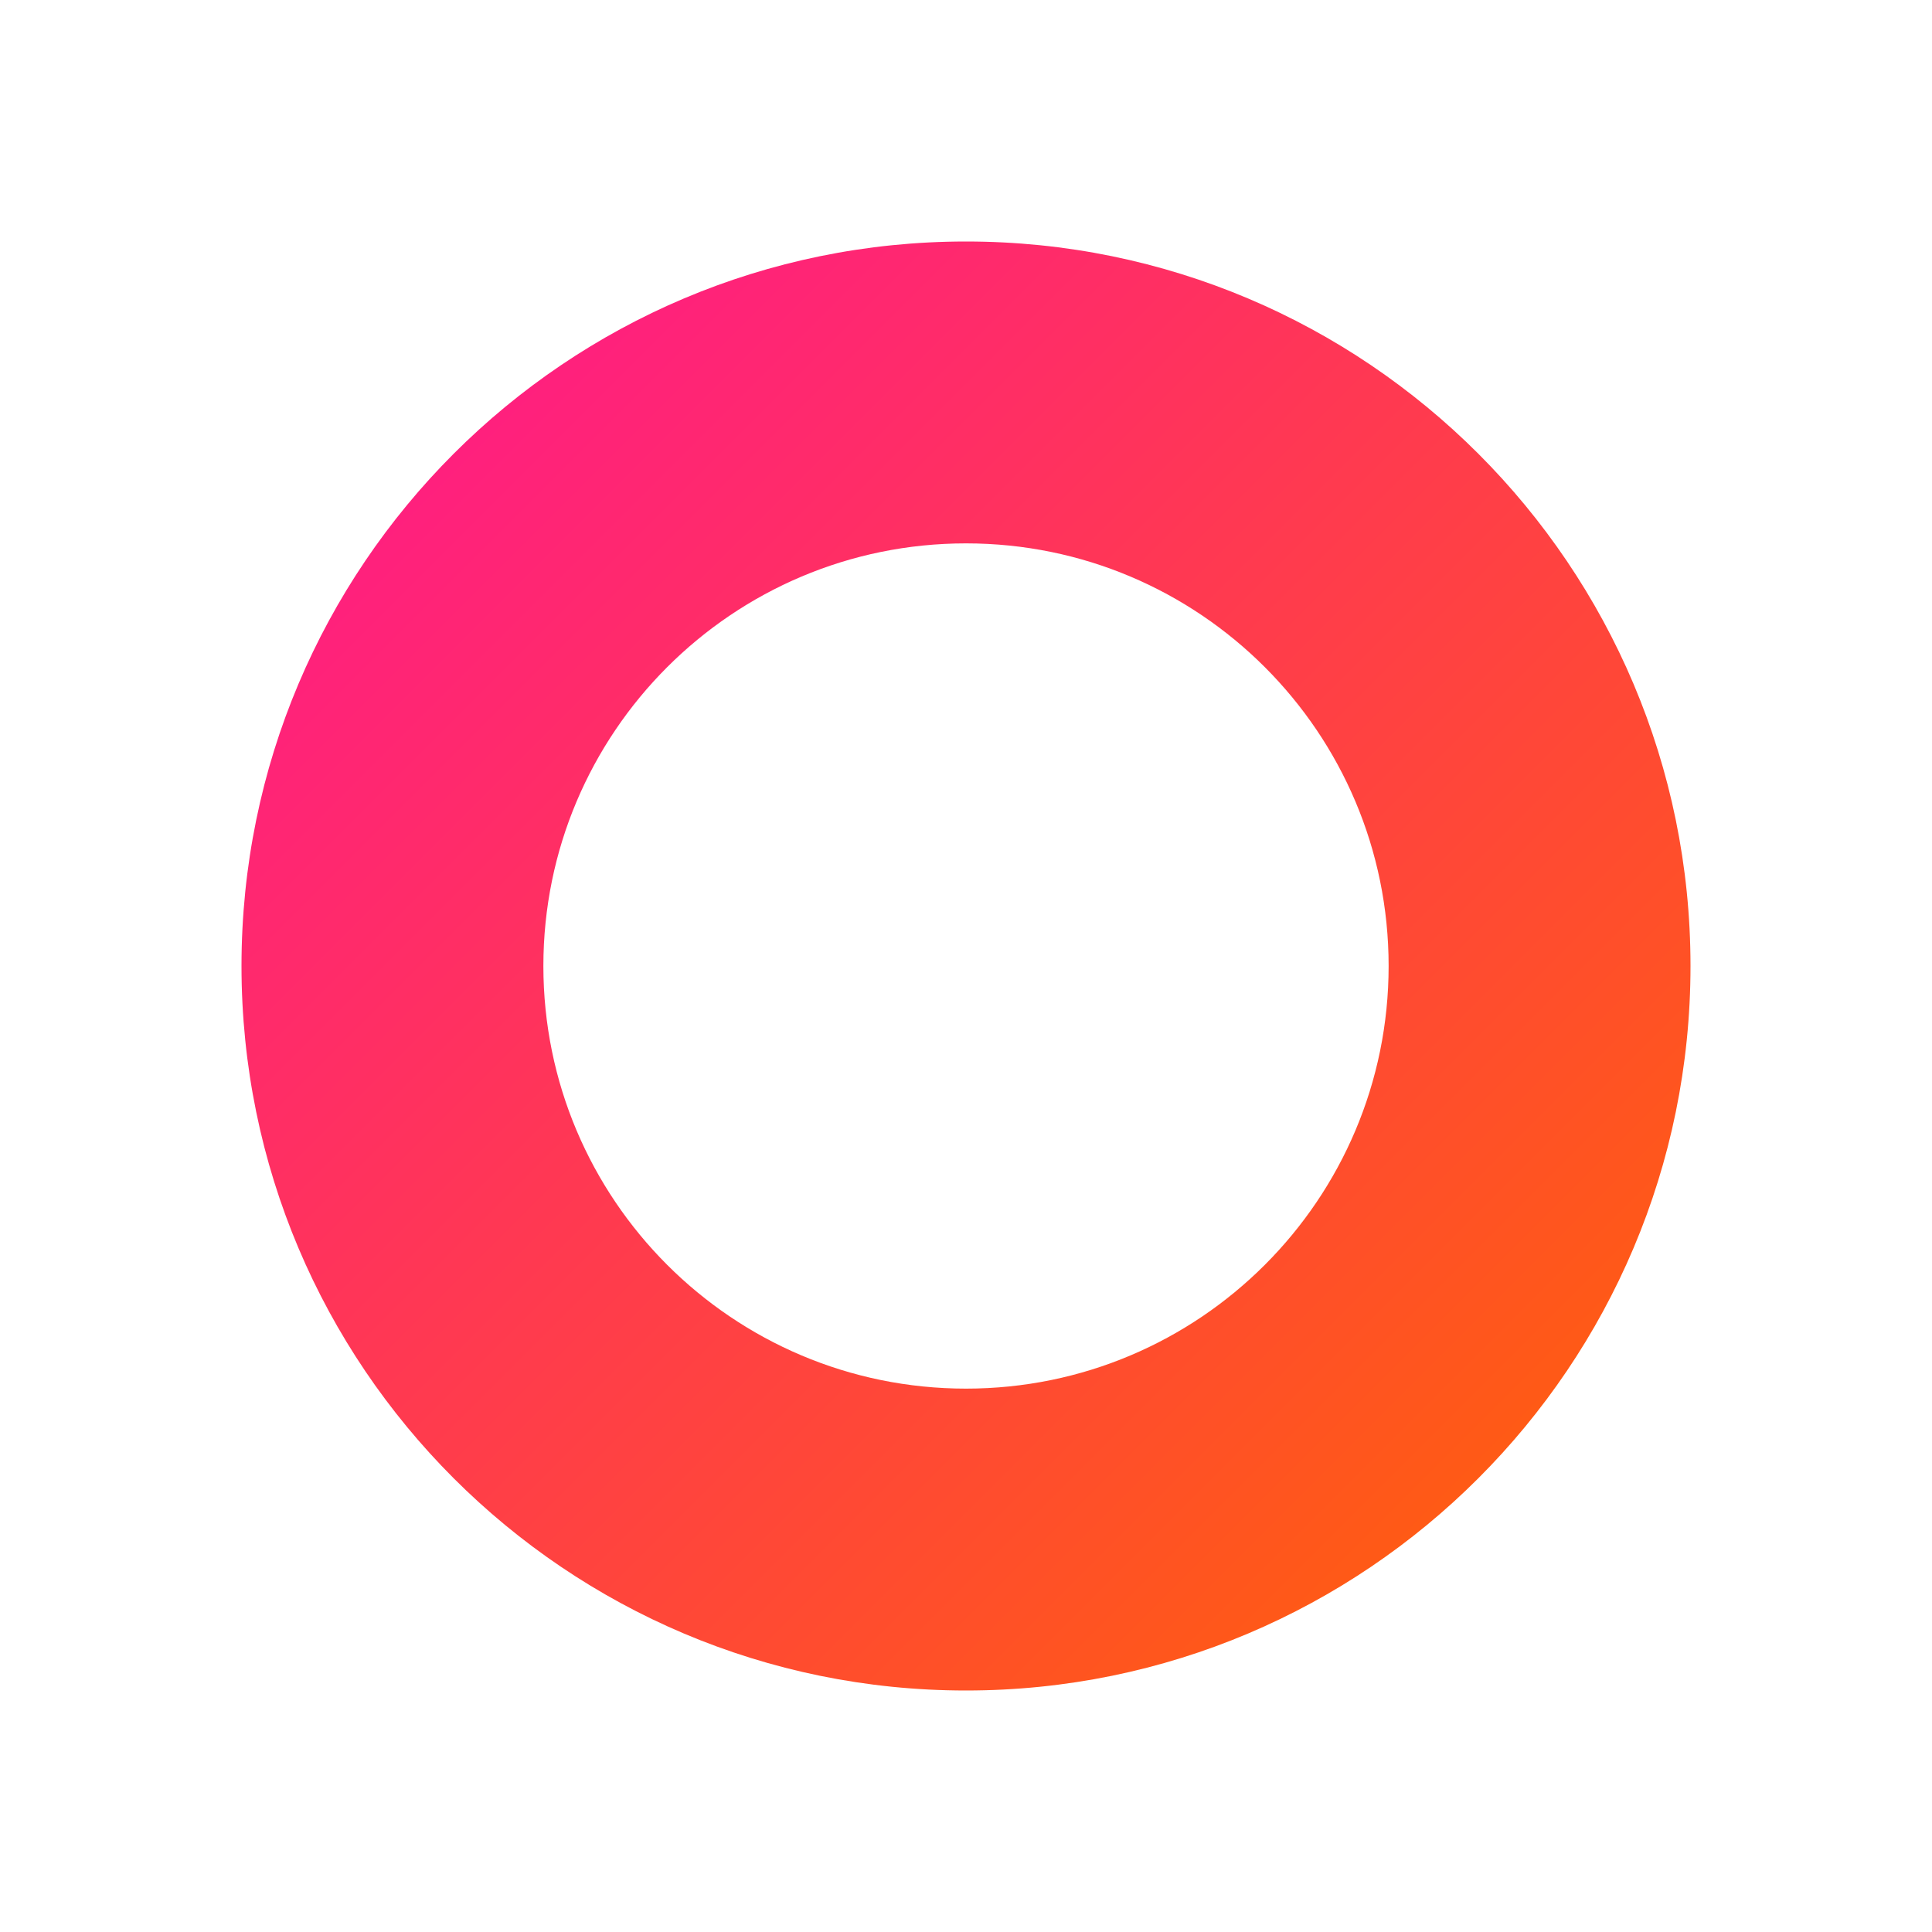
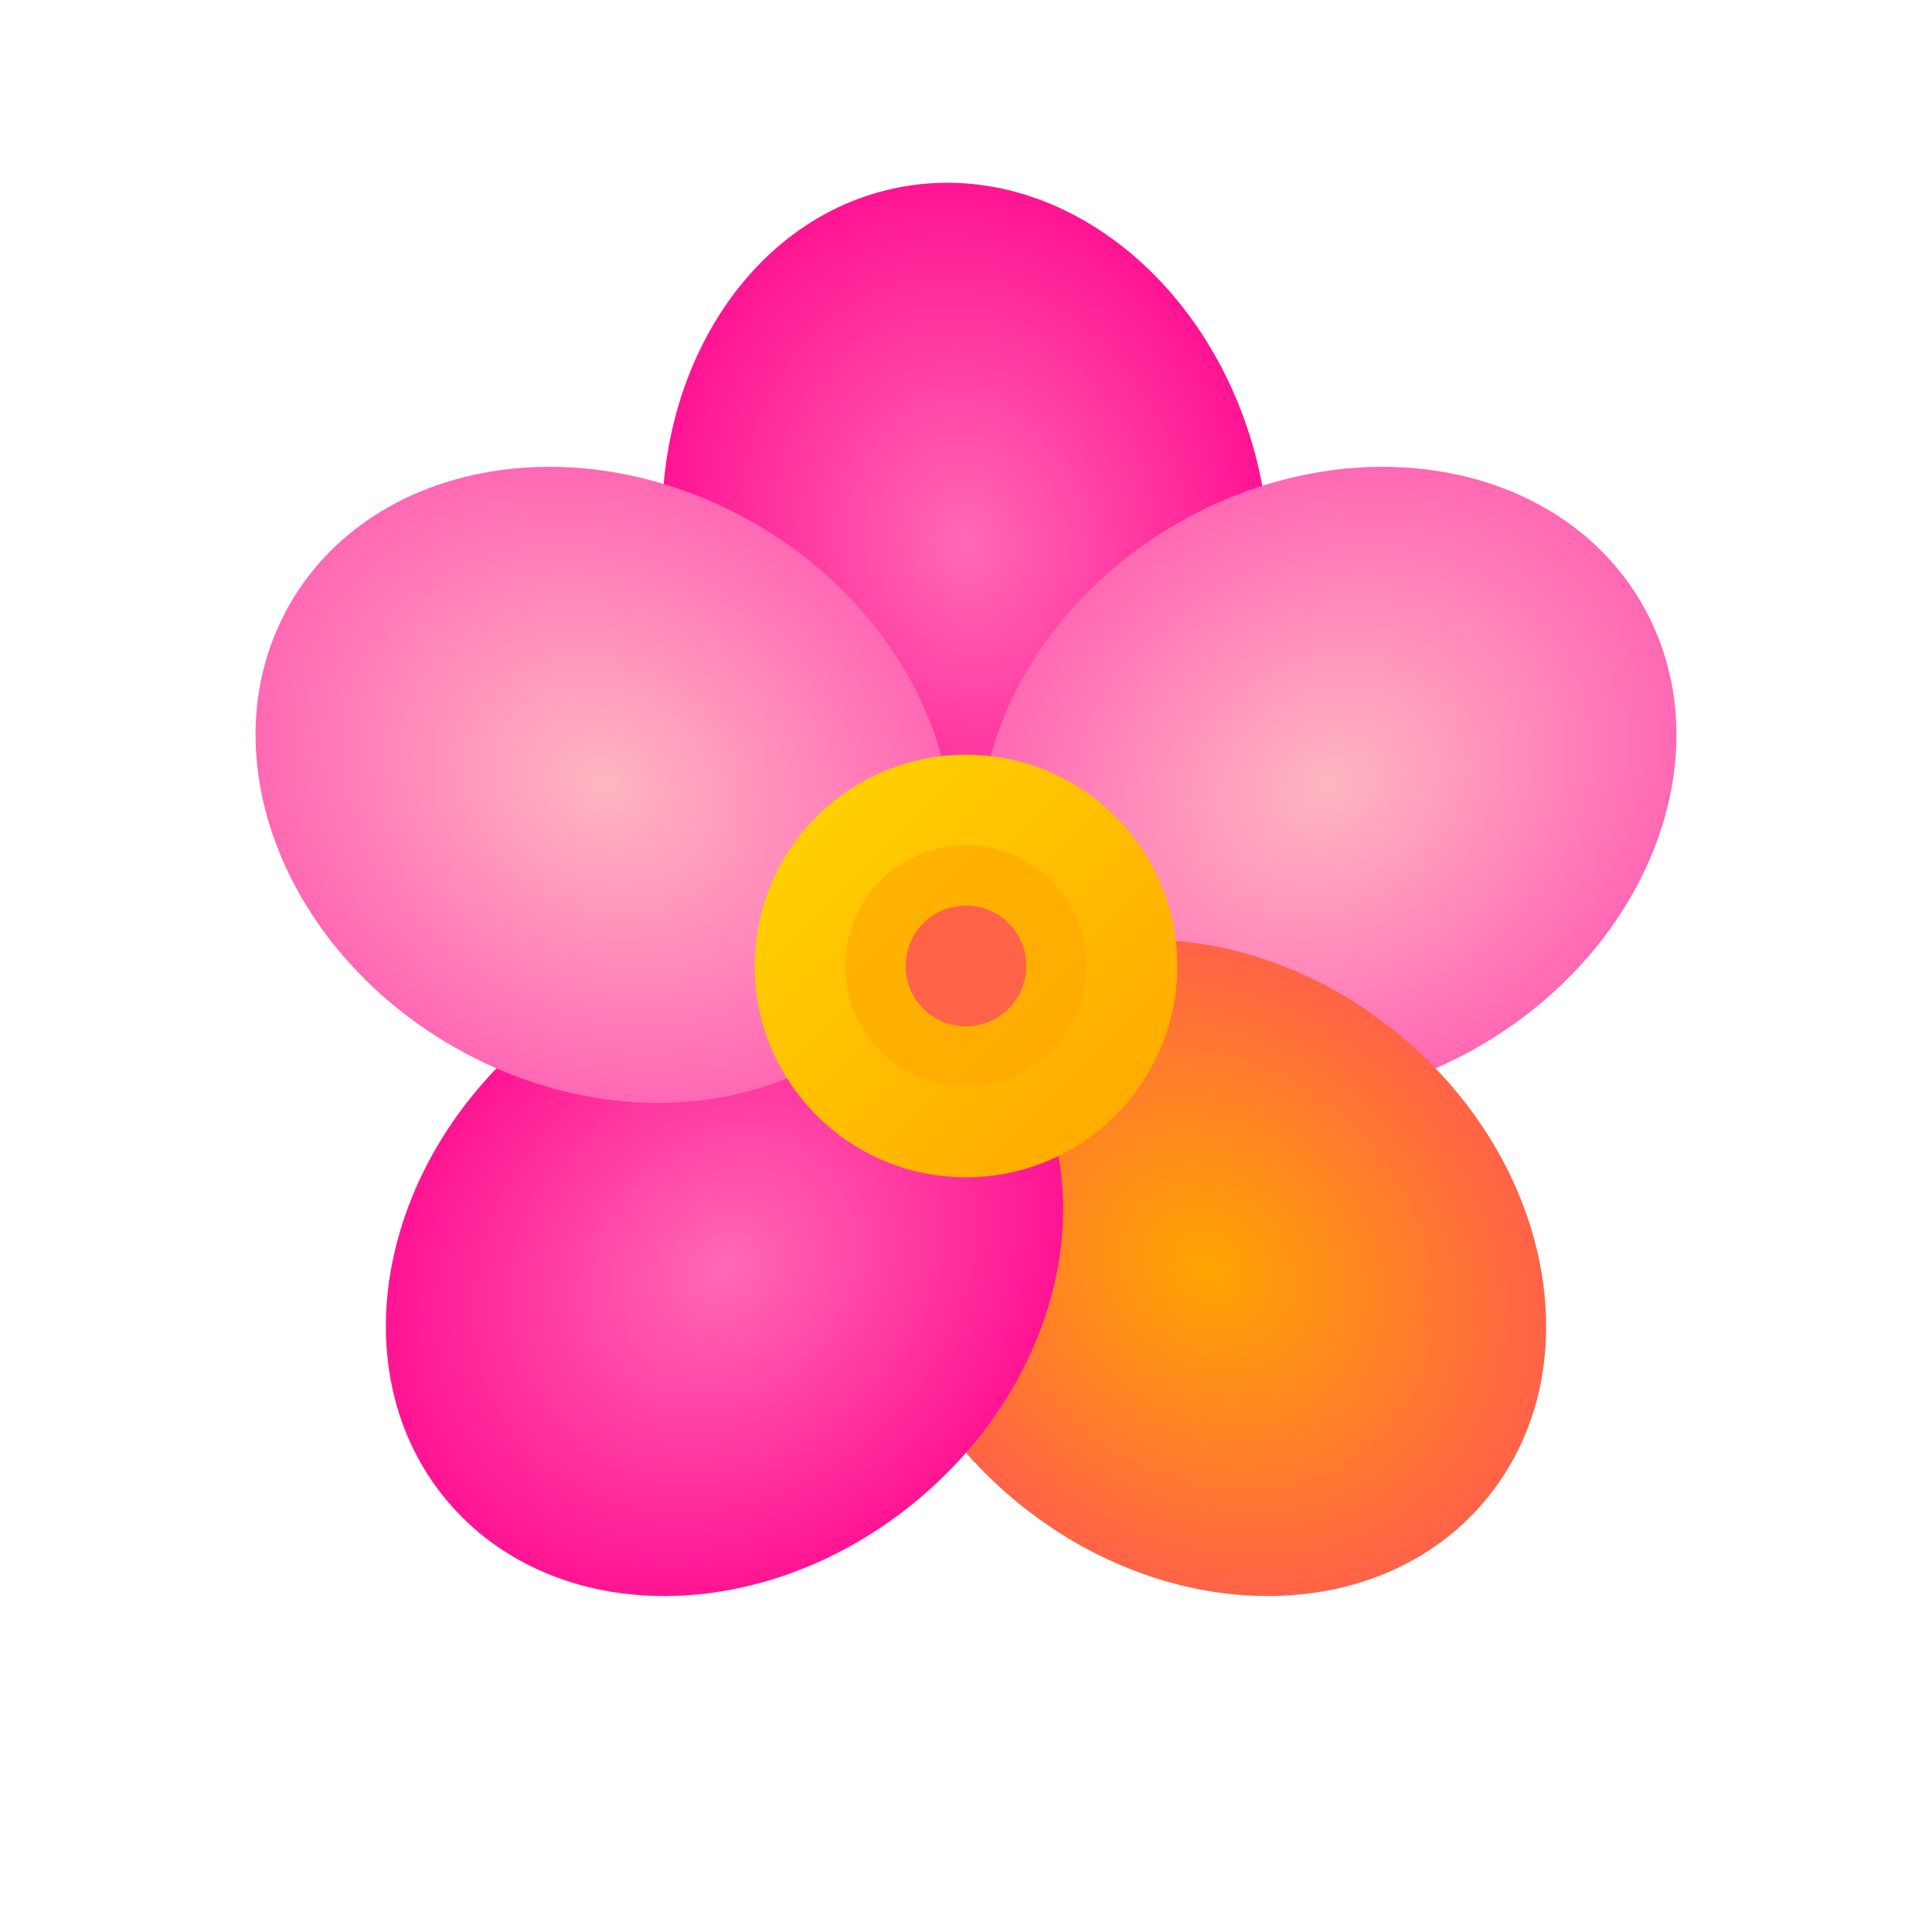
<svg xmlns="http://www.w3.org/2000/svg" width="32" height="32" viewBox="0 0 32 32" fill="none">
  <defs>
-     <linearGradient id="faviconGradient" x1="0%" y1="0%" x2="100%" y2="100%">
-       <stop offset="0%" style="stop-color:#FF1493;stop-opacity:1" />
-       <stop offset="100%" style="stop-color:#FF6600;stop-opacity:1" />
+     <radialGradient id="petalGrad1" cx="50%" cy="50%" r="50%">
+       <stop offset="0%" style="stop-color:#FF69B4;stop-opacity:1" />
+       <stop offset="100%" style="stop-color:#FF1493;stop-opacity:1" />
+     </radialGradient>
+     <radialGradient id="petalGrad2" cx="50%" cy="50%" r="50%">
+       <stop offset="0%" style="stop-color:#FFB6C1;stop-opacity:1" />
+       <stop offset="100%" style="stop-color:#FF69B4;stop-opacity:1" />
+     </radialGradient>
+     <radialGradient id="petalGrad3" cx="50%" cy="50%" r="50%">
+       <stop offset="0%" style="stop-color:#FFA500;stop-opacity:1" />
+       <stop offset="100%" style="stop-color:#FF6347;stop-opacity:1" />
+     </radialGradient>
+     <linearGradient id="centerGrad" x1="0%" y1="0%" x2="100%" y2="100%">
+       <stop offset="0%" style="stop-color:#FFD700;stop-opacity:1" />
+       <stop offset="100%" style="stop-color:#FFA500;stop-opacity:1" />
    </linearGradient>
  </defs>
-   <path d="M 16 4             A 12 12 0 1 1 16 28            A 12 12 0 1 1 16 4            M 16 9            A 7 7 0 1 0 16 23            A 7 7 0 1 0 16 9 Z" fill="url(#faviconGradient)" />
+   <ellipse cx="16" cy="9" rx="5" ry="6" fill="url(#petalGrad1)" transform="rotate(-10 16 9)" />
+   <ellipse cx="22" cy="13" rx="5" ry="6" fill="url(#petalGrad2)" transform="rotate(60 22 13)" />
+   <ellipse cx="20" cy="21" rx="5" ry="6" fill="url(#petalGrad3)" transform="rotate(130 20 21)" />
+   <ellipse cx="12" cy="21" rx="5" ry="6" fill="url(#petalGrad1)" transform="rotate(-130 12 21)" />
+   <ellipse cx="10" cy="13" rx="5" ry="6" fill="url(#petalGrad2)" transform="rotate(-60 10 13)" />
+   <circle cx="16" cy="16" r="3.5" fill="url(#centerGrad)" />
+   <circle cx="16" cy="16" r="2" fill="#FFA500" opacity="0.6" />
+   <circle cx="16" cy="16" r="1" fill="#FF6347" />
</svg>
